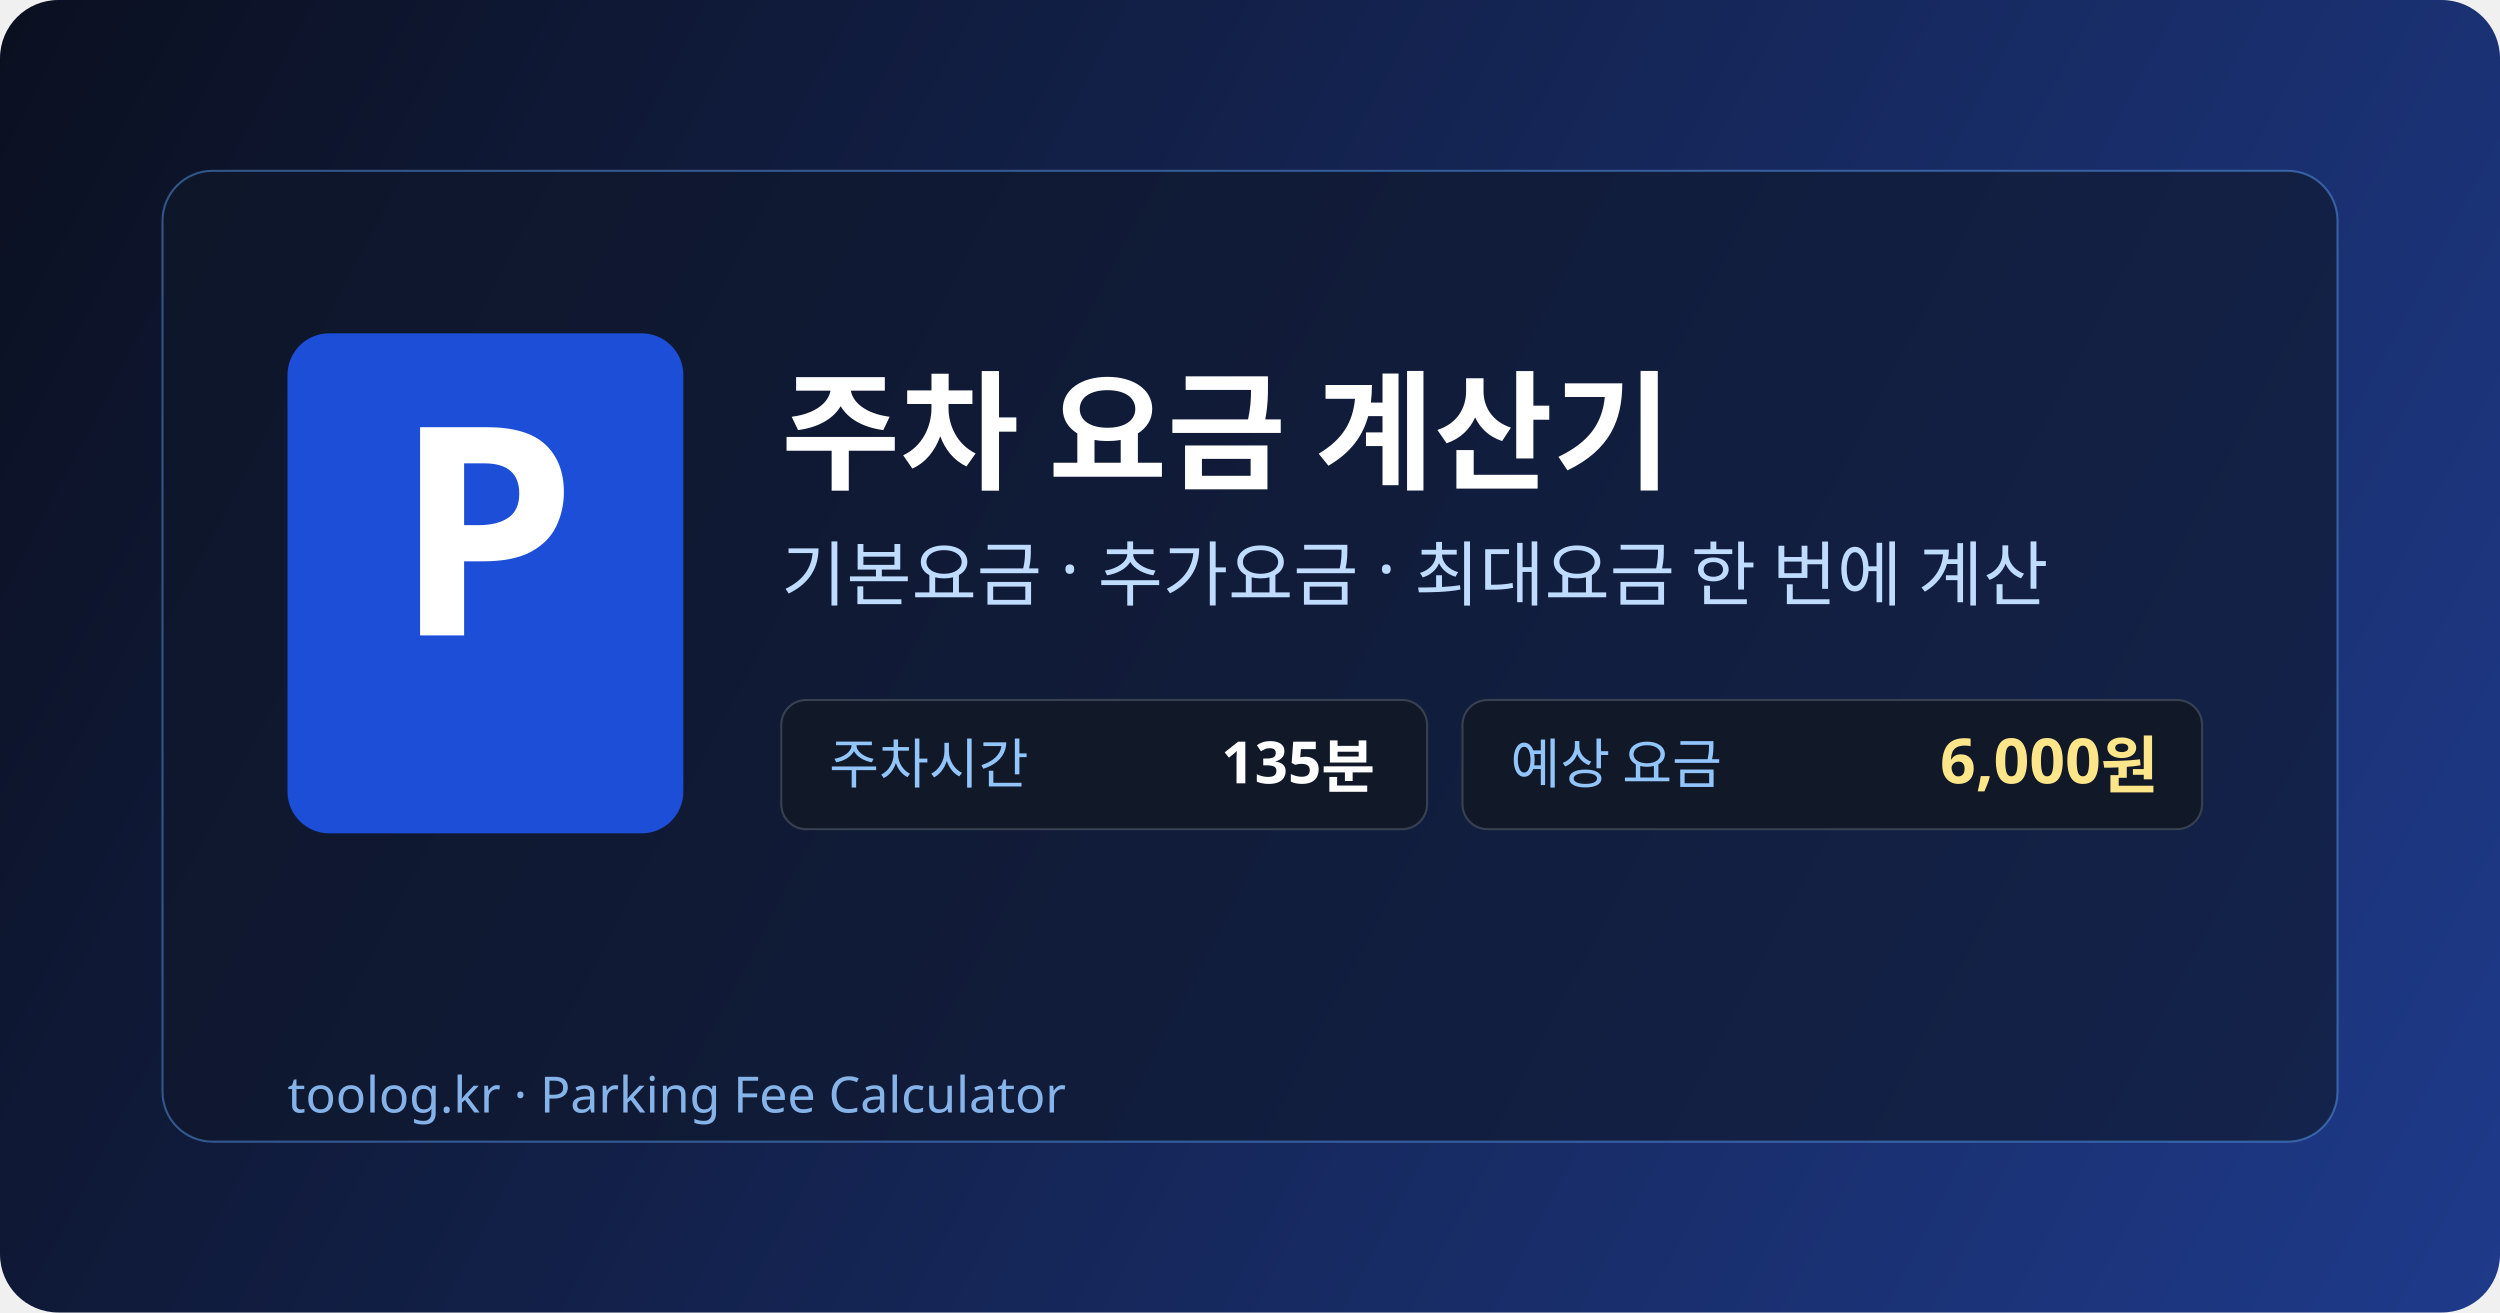
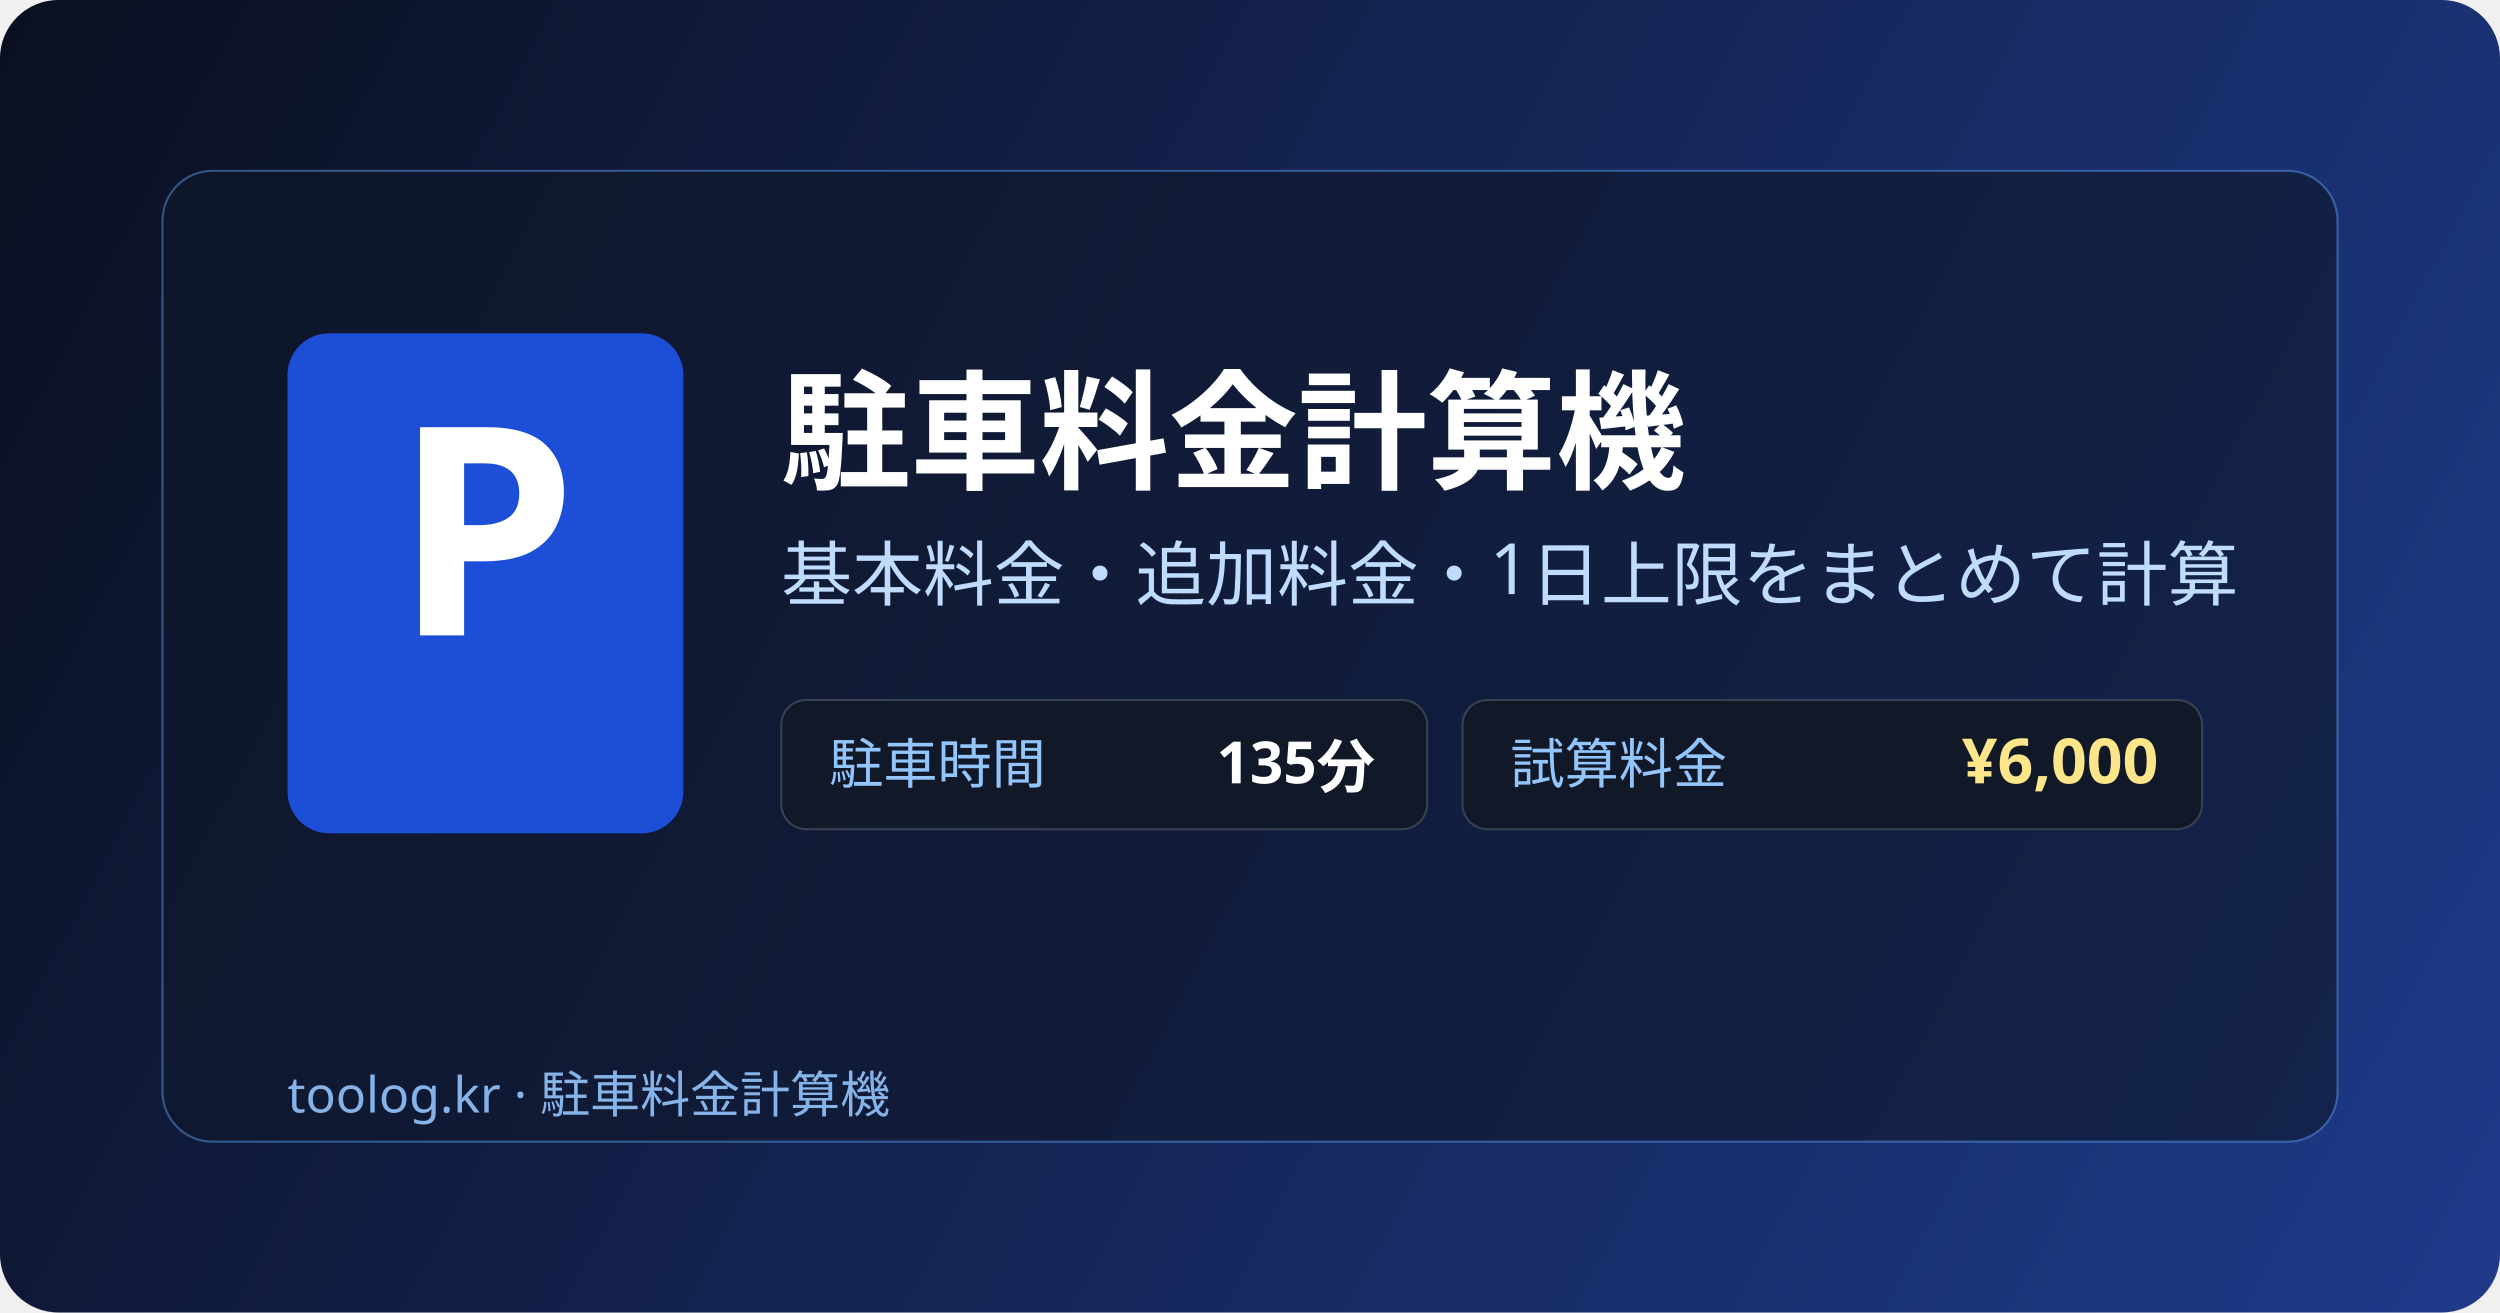
- <svg xmlns="http://www.w3.org/2000/svg" width="1200" height="630" viewBox="0 0 1200 630" fill="none">
+ <svg xmlns="http://www.w3.org/2000/svg" width="1200" height="630" viewBox="0 0 1200 630" fill="none" role="img" aria-label="駐車料金計算機のサムネイル">
  <defs>
    <linearGradient id="bg" x1="0" y1="0" x2="1200" y2="630" gradientUnits="userSpaceOnUse">
      <stop stop-color="#0B1020" />
      <stop offset="1" stop-color="#1E3A8A" />
    </linearGradient>
  </defs>
  <rect width="1200" height="630" rx="28" fill="url(#bg)" />
  <rect x="78" y="82" width="1044" height="466" rx="24" fill="#0F172A" fill-opacity="0.62" stroke="#60A5FA" stroke-opacity="0.45" />
  <rect x="138" y="160" width="190" height="240" rx="20" fill="#1D4ED8" />
-   <text x="233" y="305" text-anchor="middle" font-family="Pretendard, Apple SD Gothic Neo, sans-serif" font-size="140" font-weight="700" fill="white">P</text>
-   <text x="375" y="230" font-family="Pretendard, Apple SD Gothic Neo, sans-serif" font-size="62" font-weight="700" fill="white">주차 요금 계산기</text>
-   <text x="375" y="288" font-family="Pretendard, Apple SD Gothic Neo, sans-serif" font-size="34" font-weight="500" fill="#BFDBFE">기본요금 · 추가요금 · 최대요금 한 번에 계산</text>
+   <text x="233" y="305" text-anchor="middle" font-family="Noto Sans JP, Hiragino Kaku Gothic ProN, sans-serif" font-size="140" font-weight="700" fill="white">P</text>
+   <text x="375" y="230" font-family="Noto Sans JP, Hiragino Kaku Gothic ProN, sans-serif" font-size="62" font-weight="700" fill="white">駐車料金計算機</text>
+   <text x="375" y="288" font-family="Noto Sans JP, Hiragino Kaku Gothic ProN, sans-serif" font-size="34" font-weight="500" fill="#BFDBFE">基本料金・追加料金・1日上限をまとめて計算</text>
  <rect x="375" y="336" width="310" height="62" rx="12" fill="#111827" stroke="#374151" />
-   <text x="398" y="376" font-family="Pretendard, Apple SD Gothic Neo, sans-serif" font-size="26" fill="#93C5FD">주차시간</text>
-   <text x="660" y="376" text-anchor="end" font-family="Pretendard, Apple SD Gothic Neo, sans-serif" font-size="28" font-weight="700" fill="white">135분</text>
+   <text x="398" y="376" font-family="Noto Sans JP, Hiragino Kaku Gothic ProN, sans-serif" font-size="26" fill="#93C5FD">駐車時間</text>
+   <text x="660" y="376" text-anchor="end" font-family="Noto Sans JP, Hiragino Kaku Gothic ProN, sans-serif" font-size="28" font-weight="700" fill="white">135分</text>
  <rect x="702" y="336" width="355" height="62" rx="12" fill="#111827" stroke="#374151" />
-   <text x="725" y="376" font-family="Pretendard, Apple SD Gothic Neo, sans-serif" font-size="26" fill="#93C5FD">예상 요금</text>
-   <text x="1036" y="376" text-anchor="end" font-family="Pretendard, Apple SD Gothic Neo, sans-serif" font-size="30" font-weight="700" fill="#FDE68A">6,000원</text>
-   <text x="138" y="534" font-family="Pretendard, Apple SD Gothic Neo, sans-serif" font-size="24" fill="#93C5FD" fill-opacity="0.9">toolog.kr · Parking Fee Calculator</text>
+   <text x="725" y="376" font-family="Noto Sans JP, Hiragino Kaku Gothic ProN, sans-serif" font-size="26" fill="#93C5FD">試算料金</text>
+   <text x="1036" y="376" text-anchor="end" font-family="Noto Sans JP, Hiragino Kaku Gothic ProN, sans-serif" font-size="30" font-weight="700" fill="#FDE68A">¥6,000</text>
+   <text x="138" y="534" font-family="Noto Sans JP, Hiragino Kaku Gothic ProN, sans-serif" font-size="24" fill="#93C5FD" fill-opacity="0.9">toolog.kr · 駐車料金計算機</text>
</svg>
